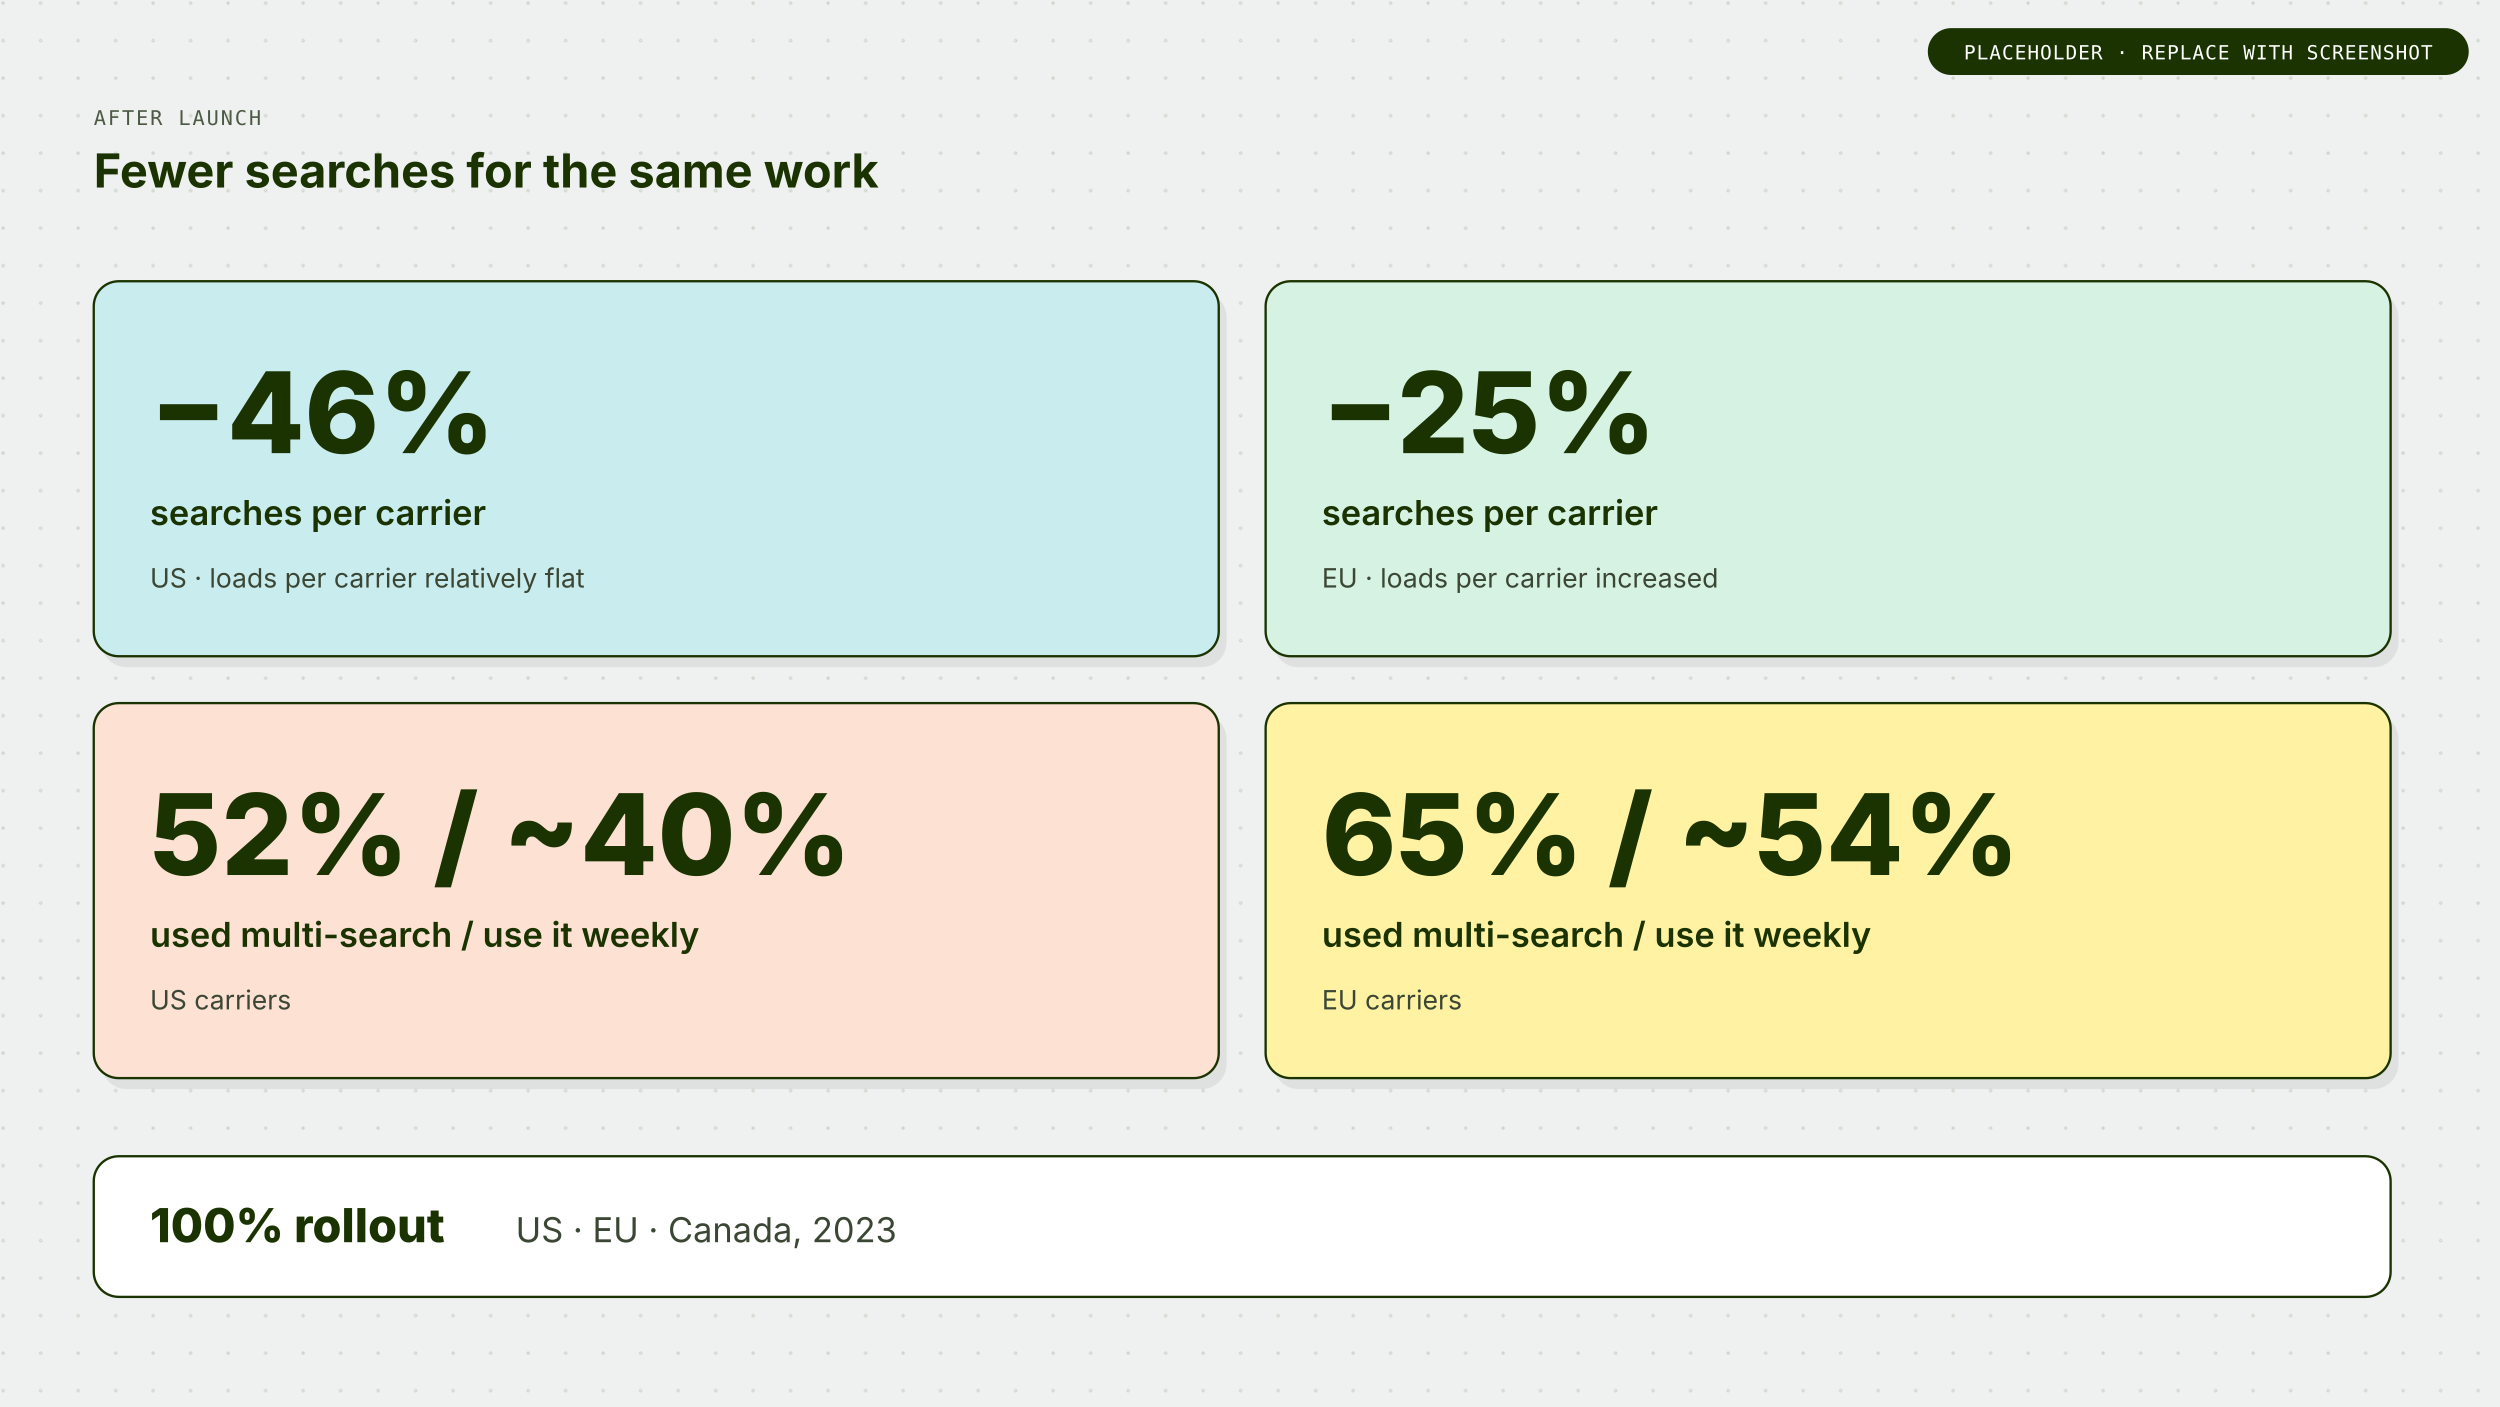
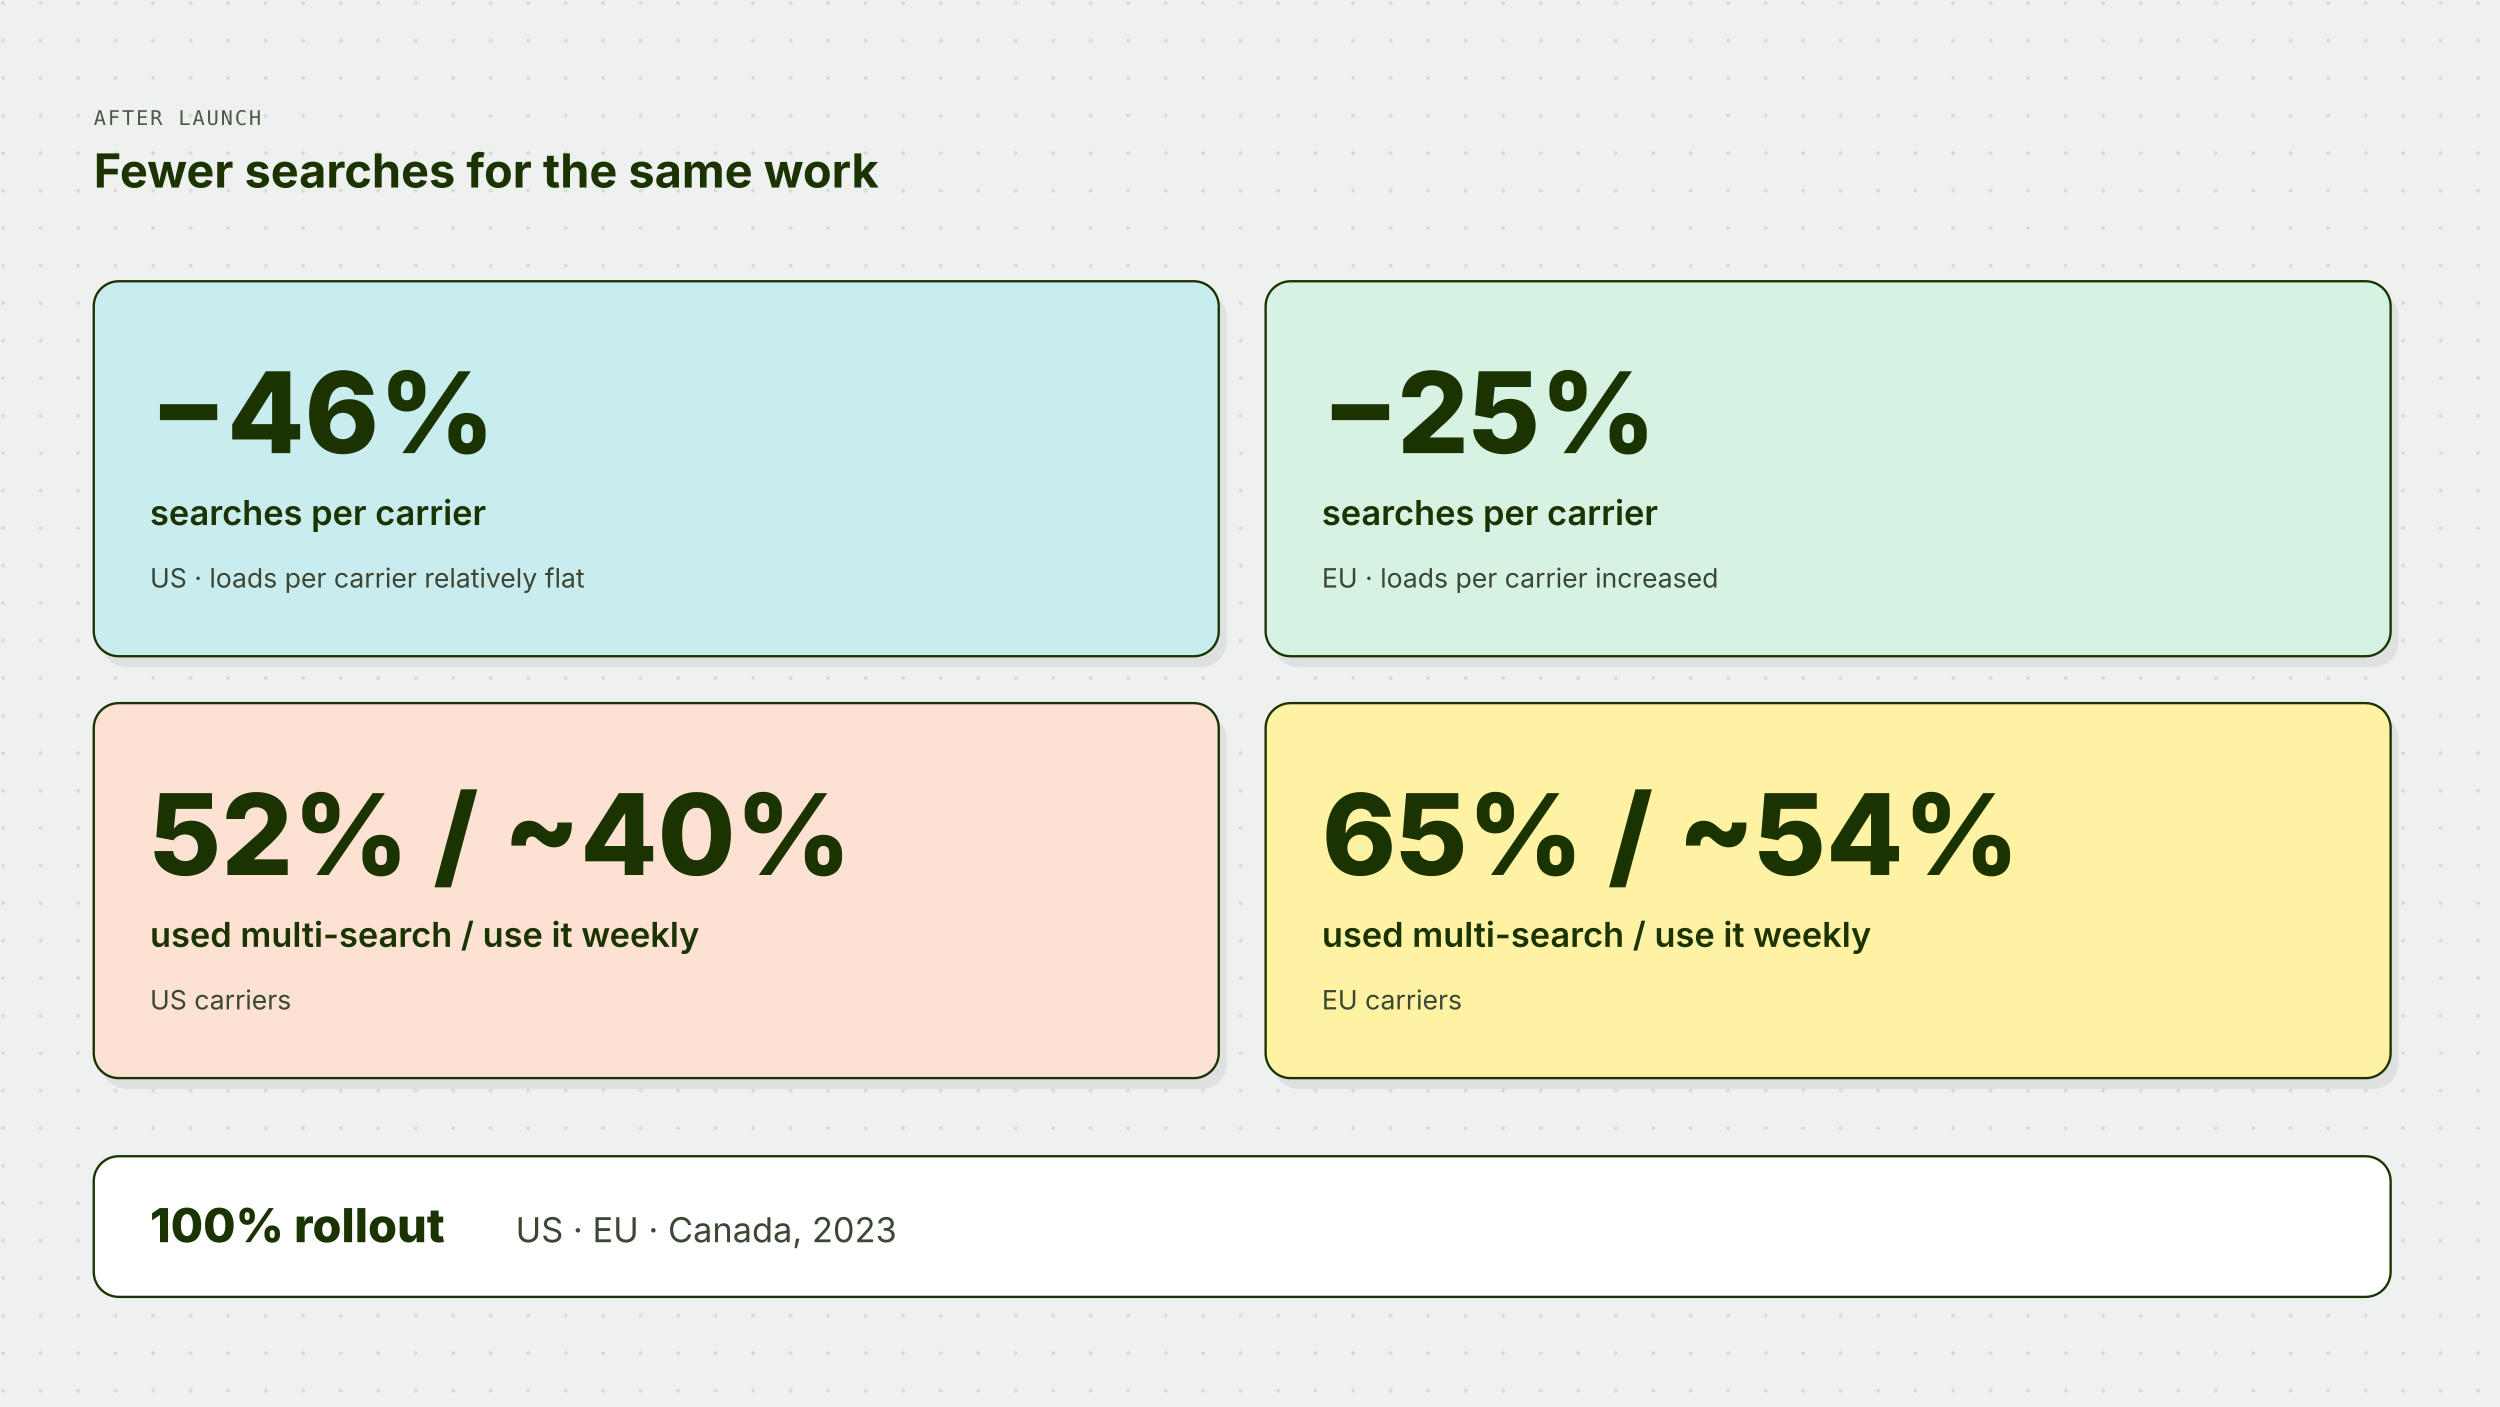
<svg xmlns="http://www.w3.org/2000/svg" width="1600" height="900" viewBox="0 0 1600 900">
  <defs>
    <marker id="ah" viewBox="0 0 10 10" refX="9" refY="5" markerWidth="8" markerHeight="8" orient="auto-start-reverse">
      <path d="M0 0 L10 5 L0 10 z" fill="#1a3300" />
    </marker>
    <pattern id="grid" width="24" height="24" patternUnits="userSpaceOnUse">
      <circle cx="2" cy="2" r="1.1" fill="#cfd6cc" />
    </pattern>
  </defs>
  <rect x="0" y="0" width="1600" height="900" rx="0" fill="#eef1ef" />
  <rect x="0" y="0" width="1600" height="900" rx="0" fill="url(#grid)" />
  <text x="60" y="80" font-family="'Roboto Mono', Menlo, monospace" font-size="13" font-weight="500" fill="#4c5a43" text-anchor="start" letter-spacing="1.2">AFTER LAUNCH</text>
  <text x="60" y="120" font-family="Inter, 'Helvetica Neue', Arial, sans-serif" font-size="30" font-weight="700" fill="#1a3300" text-anchor="start">Fewer searches for the same work</text>
  <rect x="65" y="187" width="720" height="240" rx="16" fill="rgba(0,0,0,0.07)" />
  <rect x="60" y="180" width="720" height="240" rx="16" fill="#c9ecef" stroke="#1a3300" stroke-width="1.5" />
  <text x="96" y="290" font-family="Inter, 'Helvetica Neue', Arial, sans-serif" font-size="72" font-weight="800" fill="#1a3300" text-anchor="start">−46%</text>
  <text x="96" y="336" font-family="Inter, 'Helvetica Neue', Arial, sans-serif" font-size="22" font-weight="600" fill="#1a3300" text-anchor="start">searches per carrier</text>
  <text x="96" y="376" font-family="Inter, 'Helvetica Neue', Arial, sans-serif" font-size="17" font-weight="400" fill="#3b4734" text-anchor="start">US · loads per carrier relatively flat</text>
  <rect x="815" y="187" width="720" height="240" rx="16" fill="rgba(0,0,0,0.07)" />
  <rect x="810" y="180" width="720" height="240" rx="16" fill="#d5f2e3" stroke="#1a3300" stroke-width="1.5" />
  <text x="846" y="290" font-family="Inter, 'Helvetica Neue', Arial, sans-serif" font-size="72" font-weight="800" fill="#1a3300" text-anchor="start">−25%</text>
  <text x="846" y="336" font-family="Inter, 'Helvetica Neue', Arial, sans-serif" font-size="22" font-weight="600" fill="#1a3300" text-anchor="start">searches per carrier</text>
  <text x="846" y="376" font-family="Inter, 'Helvetica Neue', Arial, sans-serif" font-size="17" font-weight="400" fill="#3b4734" text-anchor="start">EU · loads per carrier increased</text>
  <rect x="65" y="457" width="720" height="240" rx="16" fill="rgba(0,0,0,0.07)" />
  <rect x="60" y="450" width="720" height="240" rx="16" fill="#fde1d3" stroke="#1a3300" stroke-width="1.5" />
  <text x="96" y="560" font-family="Inter, 'Helvetica Neue', Arial, sans-serif" font-size="72" font-weight="800" fill="#1a3300" text-anchor="start">52% / ~40%</text>
  <text x="96" y="606" font-family="Inter, 'Helvetica Neue', Arial, sans-serif" font-size="22" font-weight="600" fill="#1a3300" text-anchor="start">used multi-search / use it weekly</text>
  <text x="96" y="646" font-family="Inter, 'Helvetica Neue', Arial, sans-serif" font-size="17" font-weight="400" fill="#3b4734" text-anchor="start">US carriers</text>
  <rect x="815" y="457" width="720" height="240" rx="16" fill="rgba(0,0,0,0.07)" />
  <rect x="810" y="450" width="720" height="240" rx="16" fill="#fff3a3" stroke="#1a3300" stroke-width="1.5" />
  <text x="846" y="560" font-family="Inter, 'Helvetica Neue', Arial, sans-serif" font-size="72" font-weight="800" fill="#1a3300" text-anchor="start">65% / ~54%</text>
  <text x="846" y="606" font-family="Inter, 'Helvetica Neue', Arial, sans-serif" font-size="22" font-weight="600" fill="#1a3300" text-anchor="start">used multi-search / use it weekly</text>
  <text x="846" y="646" font-family="Inter, 'Helvetica Neue', Arial, sans-serif" font-size="17" font-weight="400" fill="#3b4734" text-anchor="start">EU carriers</text>
  <rect x="60" y="740" width="1470" height="90" rx="16" fill="#fff" stroke="#1a3300" stroke-width="1.5" />
  <text x="96" y="795" font-family="Inter, 'Helvetica Neue', Arial, sans-serif" font-size="30" font-weight="800" fill="#1a3300" text-anchor="start">100% rollout</text>
  <text x="330" y="795" font-family="Inter, 'Helvetica Neue', Arial, sans-serif" font-size="22" font-weight="400" fill="#3b4734" text-anchor="start">US · EU · Canada, 2023</text>
-   <rect x="1233.8" y="18" width="346.2" height="30" rx="15" fill="#1a3300" />
-   <text x="1406.9" y="38" font-family="'Roboto Mono', Menlo, monospace" font-size="12.5" font-weight="500" fill="#fff" text-anchor="middle" letter-spacing="0.6">PLACEHOLDER · REPLACE WITH SCREENSHOT</text>
</svg>
